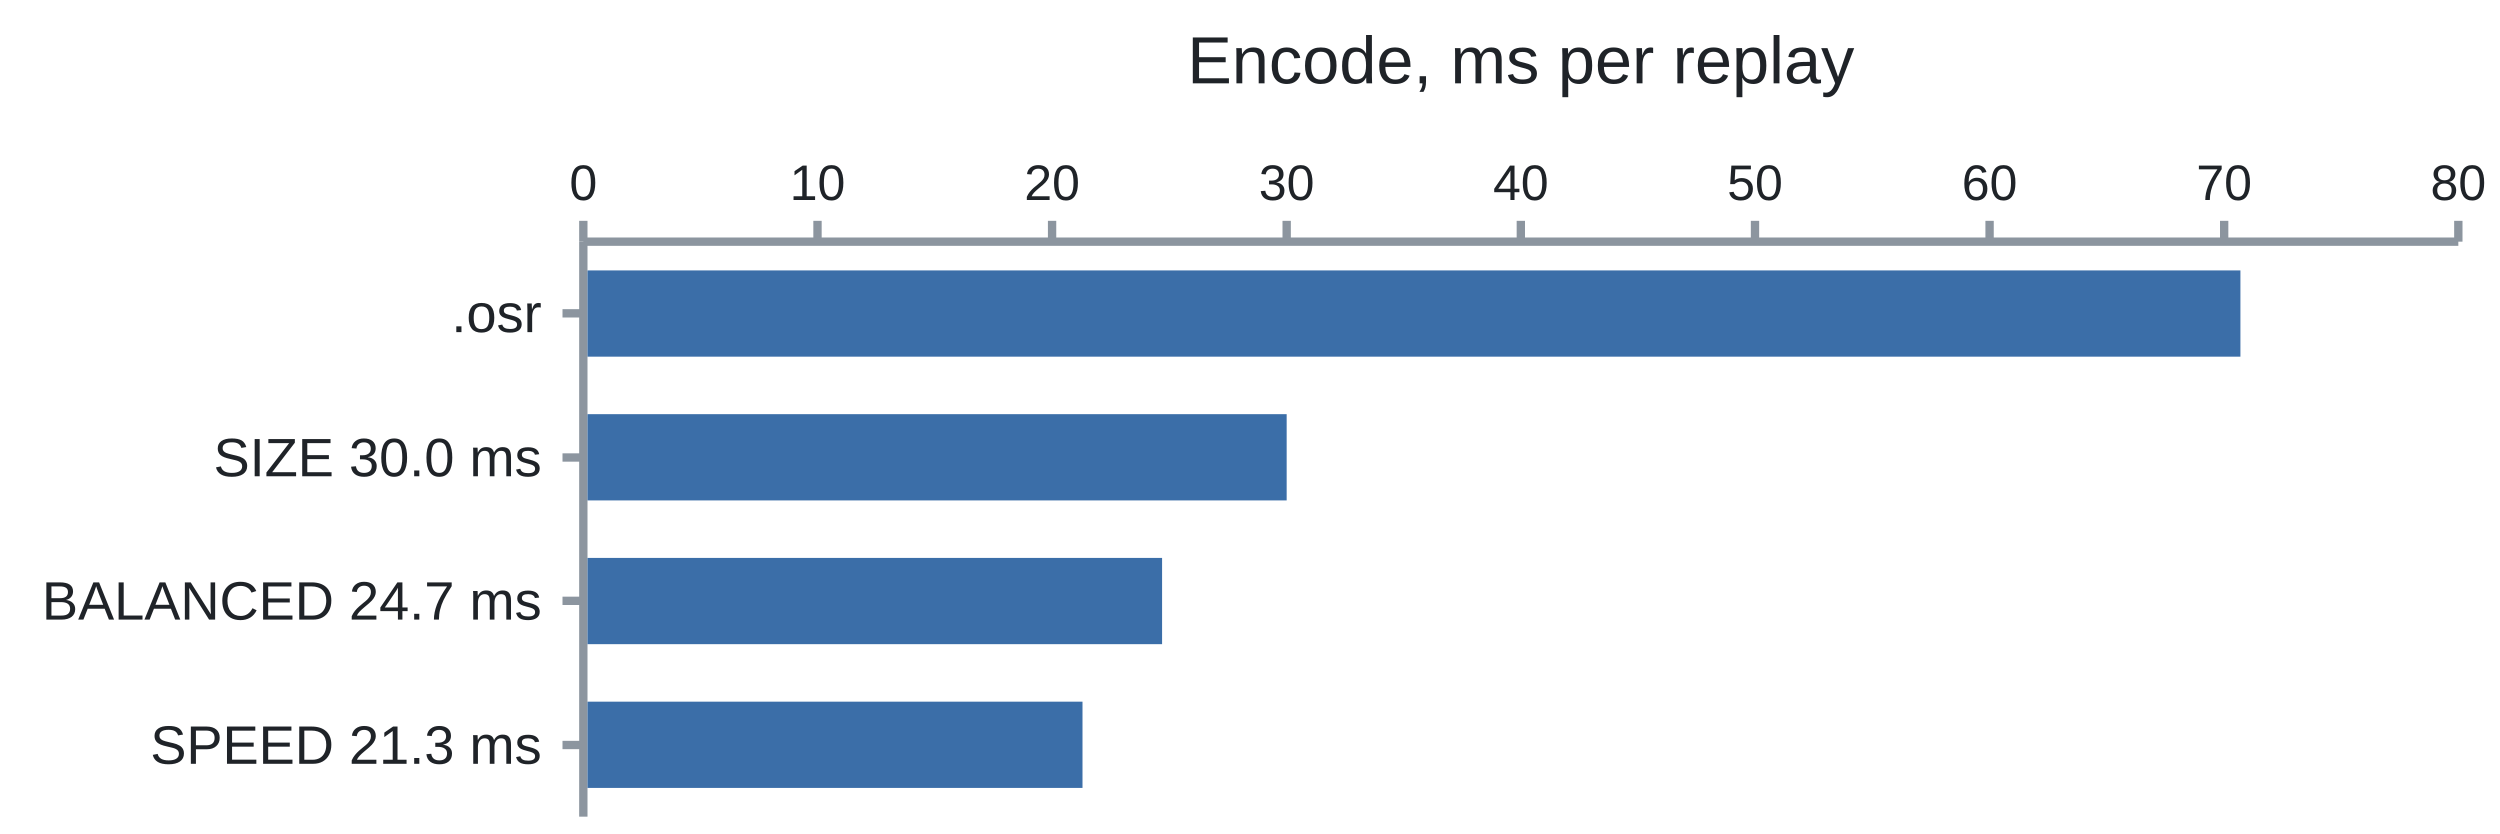
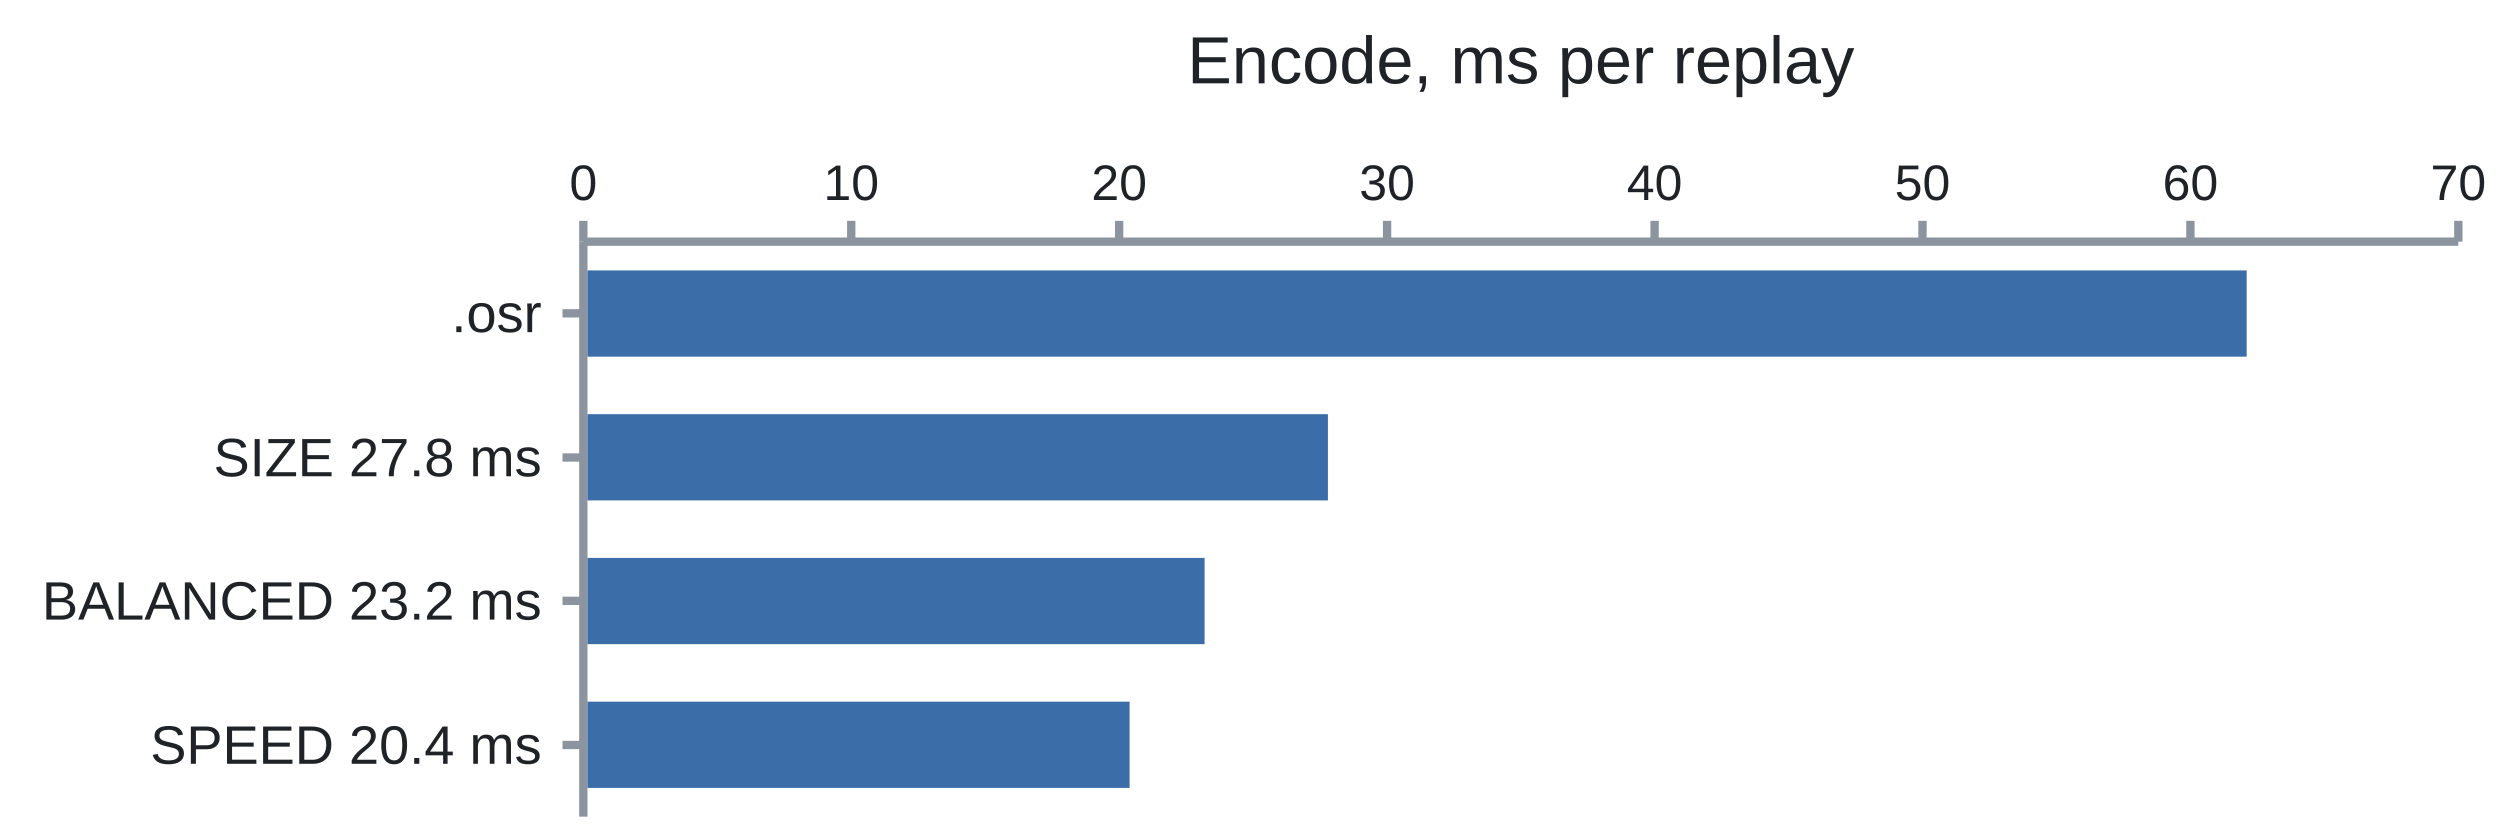
<svg xmlns="http://www.w3.org/2000/svg" width="600" height="200" viewBox="0 0 600 200" font-family="&quot;trebuchet ms&quot;, verdana, arial, sans-serif">
  <text x="365.0" y="20" font-size="16" fill="#1f2328" text-anchor="middle">Encode, ms per replay</text>
  <path d="M140 58H590M140 58V196" stroke="#8c959f" stroke-width="2" fill="none" />
  <path d="M140.0 58v-5" stroke="#8c959f" stroke-width="2" />
  <text x="140.0" y="48" font-size="12" fill="#1f2328" text-anchor="middle">0</text>
-   <path d="M196.2 58v-5" stroke="#8c959f" stroke-width="2" />
-   <text x="196.2" y="48" font-size="12" fill="#1f2328" text-anchor="middle">10</text>
-   <path d="M252.5 58v-5" stroke="#8c959f" stroke-width="2" />
-   <text x="252.5" y="48" font-size="12" fill="#1f2328" text-anchor="middle">20</text>
-   <path d="M308.8 58v-5" stroke="#8c959f" stroke-width="2" />
-   <text x="308.8" y="48" font-size="12" fill="#1f2328" text-anchor="middle">30</text>
-   <path d="M365.0 58v-5" stroke="#8c959f" stroke-width="2" />
-   <text x="365.0" y="48" font-size="12" fill="#1f2328" text-anchor="middle">40</text>
-   <path d="M421.2 58v-5" stroke="#8c959f" stroke-width="2" />
-   <text x="421.2" y="48" font-size="12" fill="#1f2328" text-anchor="middle">50</text>
-   <path d="M477.5 58v-5" stroke="#8c959f" stroke-width="2" />
-   <text x="477.5" y="48" font-size="12" fill="#1f2328" text-anchor="middle">60</text>
-   <path d="M533.8 58v-5" stroke="#8c959f" stroke-width="2" />
-   <text x="533.8" y="48" font-size="12" fill="#1f2328" text-anchor="middle">70</text>
+   <path d="M204.3 58v-5" stroke="#8c959f" stroke-width="2" />
+   <text x="204.3" y="48" font-size="12" fill="#1f2328" text-anchor="middle">10</text>
+   <path d="M268.6 58v-5" stroke="#8c959f" stroke-width="2" />
+   <text x="268.6" y="48" font-size="12" fill="#1f2328" text-anchor="middle">20</text>
+   <path d="M332.9 58v-5" stroke="#8c959f" stroke-width="2" />
+   <text x="332.9" y="48" font-size="12" fill="#1f2328" text-anchor="middle">30</text>
+   <path d="M397.1 58v-5" stroke="#8c959f" stroke-width="2" />
+   <text x="397.1" y="48" font-size="12" fill="#1f2328" text-anchor="middle">40</text>
+   <path d="M461.4 58v-5" stroke="#8c959f" stroke-width="2" />
+   <text x="461.4" y="48" font-size="12" fill="#1f2328" text-anchor="middle">50</text>
+   <path d="M525.7 58v-5" stroke="#8c959f" stroke-width="2" />
+   <text x="525.7" y="48" font-size="12" fill="#1f2328" text-anchor="middle">60</text>
  <path d="M590.0 58v-5" stroke="#8c959f" stroke-width="2" />
-   <text x="590.0" y="48" font-size="12" fill="#1f2328" text-anchor="middle">80</text>
+   <text x="590.0" y="48" font-size="12" fill="#1f2328" text-anchor="middle">70</text>
  <path d="M140 75.2h-5" stroke="#8c959f" stroke-width="2" />
  <text x="130" y="75.2" font-size="13" fill="#1f2328" text-anchor="end" dominant-baseline="central">.osr</text>
-   <rect x="141" y="64.9" width="396.7" height="20.7" fill="#3b6ea8" />
+   <rect x="141" y="64.9" width="398.2" height="20.7" fill="#3b6ea8" />
  <path d="M140 109.8h-5" stroke="#8c959f" stroke-width="2" />
-   <text x="130" y="109.8" font-size="13" fill="#1f2328" text-anchor="end" dominant-baseline="central">SIZE 30.0 ms</text>
-   <rect x="141" y="99.4" width="167.8" height="20.7" fill="#3b6ea8" />
+   <text x="130" y="109.8" font-size="13" fill="#1f2328" text-anchor="end" dominant-baseline="central">SIZE 27.8 ms</text>
+   <rect x="141" y="99.4" width="177.7" height="20.7" fill="#3b6ea8" />
  <path d="M140 144.2h-5" stroke="#8c959f" stroke-width="2" />
-   <text x="130" y="144.2" font-size="13" fill="#1f2328" text-anchor="end" dominant-baseline="central">BALANCED 24.7 ms</text>
-   <rect x="141" y="133.9" width="137.9" height="20.7" fill="#3b6ea8" />
+   <text x="130" y="144.2" font-size="13" fill="#1f2328" text-anchor="end" dominant-baseline="central">BALANCED 23.2 ms</text>
+   <rect x="141" y="133.9" width="148.1" height="20.7" fill="#3b6ea8" />
  <path d="M140 178.8h-5" stroke="#8c959f" stroke-width="2" />
-   <text x="130" y="178.8" font-size="13" fill="#1f2328" text-anchor="end" dominant-baseline="central">SPEED 21.3 ms</text>
-   <rect x="141" y="168.4" width="118.8" height="20.7" fill="#3b6ea8" />
+   <text x="130" y="178.8" font-size="13" fill="#1f2328" text-anchor="end" dominant-baseline="central">SPEED 20.4 ms</text>
+   <rect x="141" y="168.4" width="130.1" height="20.7" fill="#3b6ea8" />
</svg>
